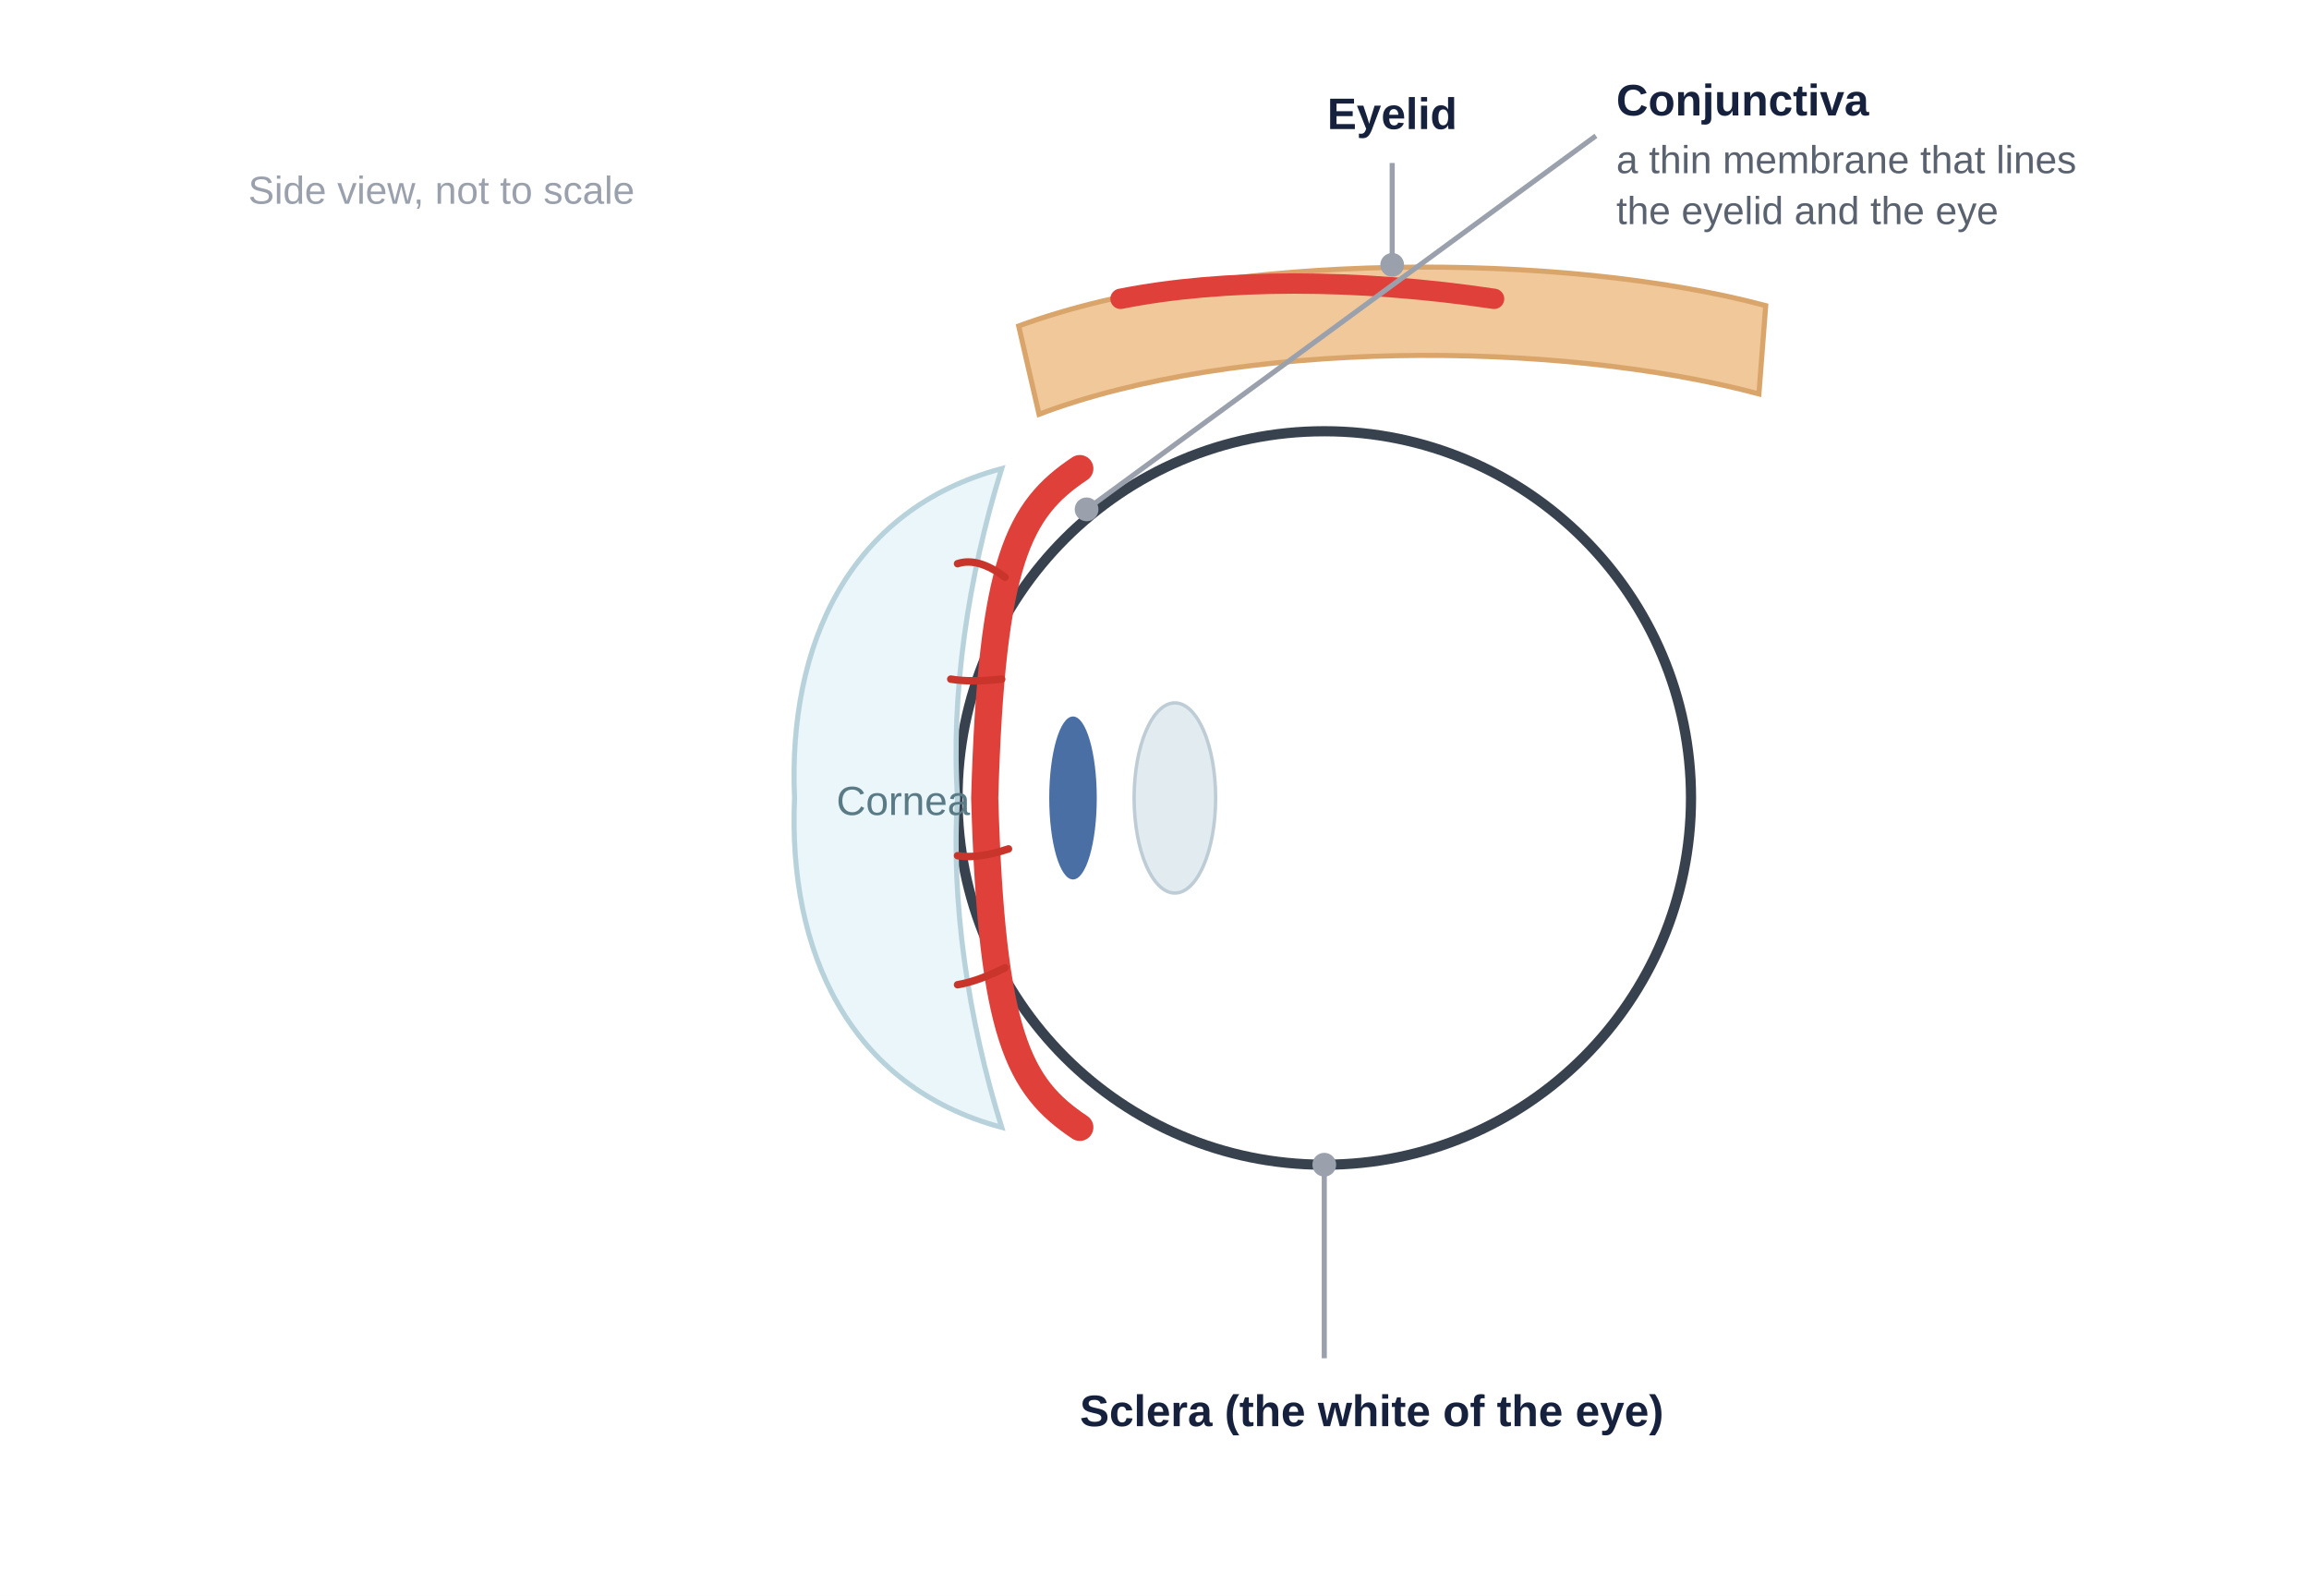
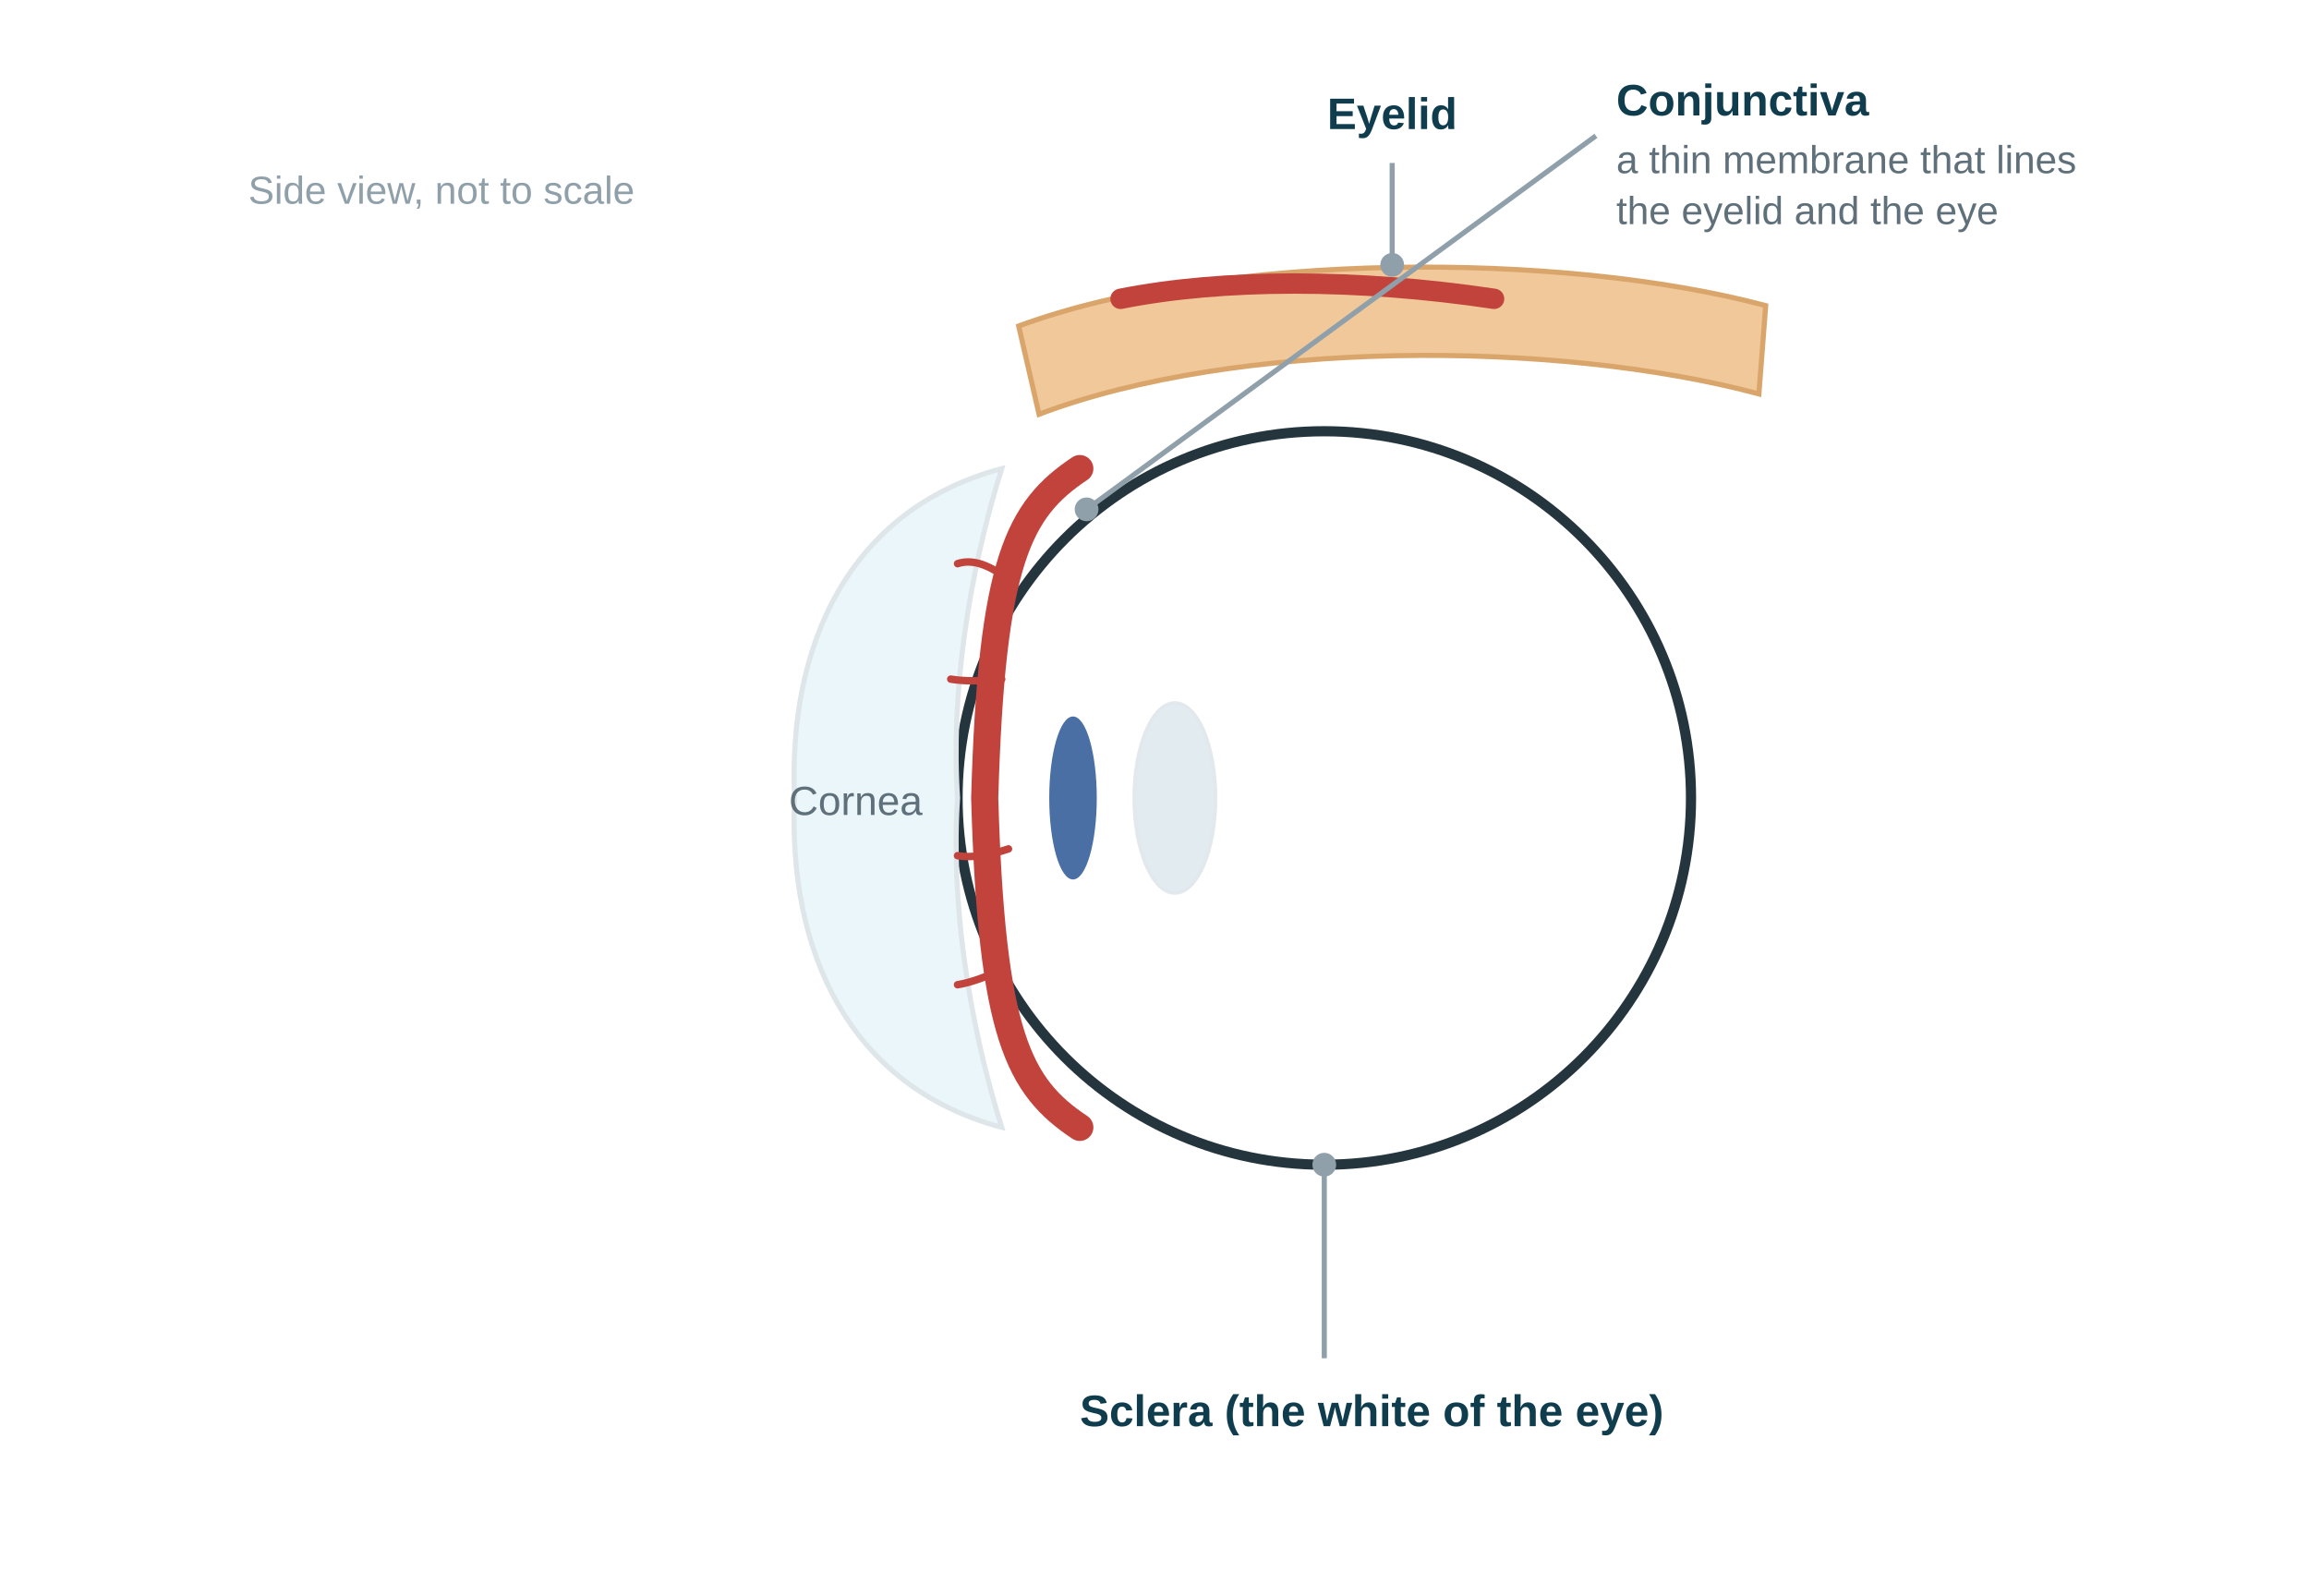
<svg xmlns="http://www.w3.org/2000/svg" viewBox="0 0 680 470" role="img" aria-labelledby="cx-title cx-desc" font-family="-apple-system, 'Segoe UI', Arial, sans-serif">
  <rect width="680" height="470" fill="#fff" />
-   <circle cx="390" cy="235" r="108" fill="#ffffff" stroke="#38424f" stroke-width="3" />
-   <path d="M 295 138 C 250 150, 232 190, 234 235 C 232 280, 250 320, 295 332 C 285 300, 280 265, 282 235 C 280 205, 285 170, 295 138 Z" fill="#eaf6f9" stroke="#b8d2dc" stroke-width="1.5" />
-   <text x="266" y="240" text-anchor="middle" font-size="12" fill="#5a7a86">Cornea</text>
+   <circle cx="390" cy="235" r="108" fill="#ffffff" stroke="#24353e" stroke-width="3" />
+   <path d="M 295 138 C 250 150, 232 190, 234 235 C 232 280, 250 320, 295 332 C 285 300, 280 265, 282 235 C 280 205, 285 170, 295 138 Z" fill="#eaf6f9" stroke="#dfe6ea" stroke-width="1.5" />
+   <text x="252" y="240" text-anchor="middle" font-size="12" fill="#5f707a">Cornea</text>
  <ellipse cx="316" cy="235" rx="7" ry="24" fill="#4a6fa5" />
-   <ellipse cx="346" cy="235" rx="12" ry="28" fill="#dfe9ee" opacity="0.9" stroke="#b6c6d0" stroke-width="1" />
-   <path d="M 318 138 C 300 150, 292 165, 290 235 C 292 305, 300 320, 318 332" stroke="#e0403a" stroke-width="8" fill="none" stroke-linecap="round" />
-   <g stroke="#c9352a" stroke-width="2.2" fill="none" stroke-linecap="round">
+   <ellipse cx="346" cy="235" rx="12" ry="28" fill="#dfe9ee" opacity="0.9" stroke="#dfe6ea" stroke-width="1" />
+   <path d="M 318 138 C 300 150, 292 165, 290 235 C 292 305, 300 320, 318 332" stroke="#c2433c" stroke-width="8" fill="none" stroke-linecap="round" />
+   <g stroke="#c2433c" stroke-width="2.2" fill="none" stroke-linecap="round">
    <path d="M 296 170 q -8 -6 -14 -4" />
    <path d="M 295 200 q -9 1 -15 0" />
    <path d="M 297 250 q -9 3 -15 2" />
    <path d="M 296 285 q -8 4 -14 5" />
  </g>
  <path d="M 520 90 C 460 74, 360 74, 300 96 L 306 122 C 364 100, 458 100, 518 116 Z" fill="#f0c89a" stroke="#d9a56b" stroke-width="1.5" />
-   <path d="M 440 88 C 400 82, 360 82, 330 88" stroke="#e0403a" stroke-width="6" fill="none" stroke-linecap="round" />
-   <line x1="320" y1="150" x2="470" y2="40" stroke="#9aa1ad" stroke-width="1.5" />
-   <circle cx="320" cy="150" r="3.5" fill="#9aa1ad" />
-   <text x="476" y="34" font-size="13" font-weight="700" fill="#16213e">Conjunctiva</text>
-   <text x="476" y="51" font-size="11.5" fill="#5a6270">a thin membrane that lines</text>
-   <text x="476" y="66" font-size="11.5" fill="#5a6270">the eyelid and the eye</text>
-   <line x1="410" y1="78" x2="410" y2="48" stroke="#9aa1ad" stroke-width="1.5" />
-   <circle cx="410" cy="78" r="3.5" fill="#9aa1ad" />
-   <text x="410" y="38" text-anchor="middle" font-size="13" font-weight="700" fill="#16213e">Eyelid</text>
-   <line x1="390" y1="343" x2="390" y2="400" stroke="#9aa1ad" stroke-width="1.5" />
-   <circle cx="390" cy="343" r="3.5" fill="#9aa1ad" />
-   <text x="318" y="420" font-size="13" font-weight="700" fill="#16213e">Sclera (the white of the eye)</text>
-   <text x="130" y="60" font-size="11.5" fill="#9aa1ad" text-anchor="middle">Side view, not to scale</text>
+   <path d="M 440 88 C 400 82, 360 82, 330 88" stroke="#c2433c" stroke-width="6" fill="none" stroke-linecap="round" />
+   <line x1="320" y1="150" x2="470" y2="40" stroke="#8fa0aa" stroke-width="1.5" />
+   <circle cx="320" cy="150" r="3.5" fill="#8fa0aa" />
+   <text x="476" y="34" font-size="13" font-weight="700" fill="#0f3d4e">Conjunctiva</text>
+   <text x="476" y="51" font-size="11.5" fill="#5f707a">a thin membrane that lines</text>
+   <text x="476" y="66" font-size="11.5" fill="#5f707a">the eyelid and the eye</text>
+   <line x1="410" y1="78" x2="410" y2="48" stroke="#8fa0aa" stroke-width="1.5" />
+   <circle cx="410" cy="78" r="3.5" fill="#8fa0aa" />
+   <text x="410" y="38" text-anchor="middle" font-size="13" font-weight="700" fill="#0f3d4e">Eyelid</text>
+   <line x1="390" y1="343" x2="390" y2="400" stroke="#8fa0aa" stroke-width="1.5" />
+   <circle cx="390" cy="343" r="3.5" fill="#8fa0aa" />
+   <text x="318" y="420" font-size="13" font-weight="700" fill="#0f3d4e">Sclera (the white of the eye)</text>
+   <text x="130" y="60" font-size="11.5" fill="#8fa0aa" text-anchor="middle">Side view, not to scale</text>
</svg>
